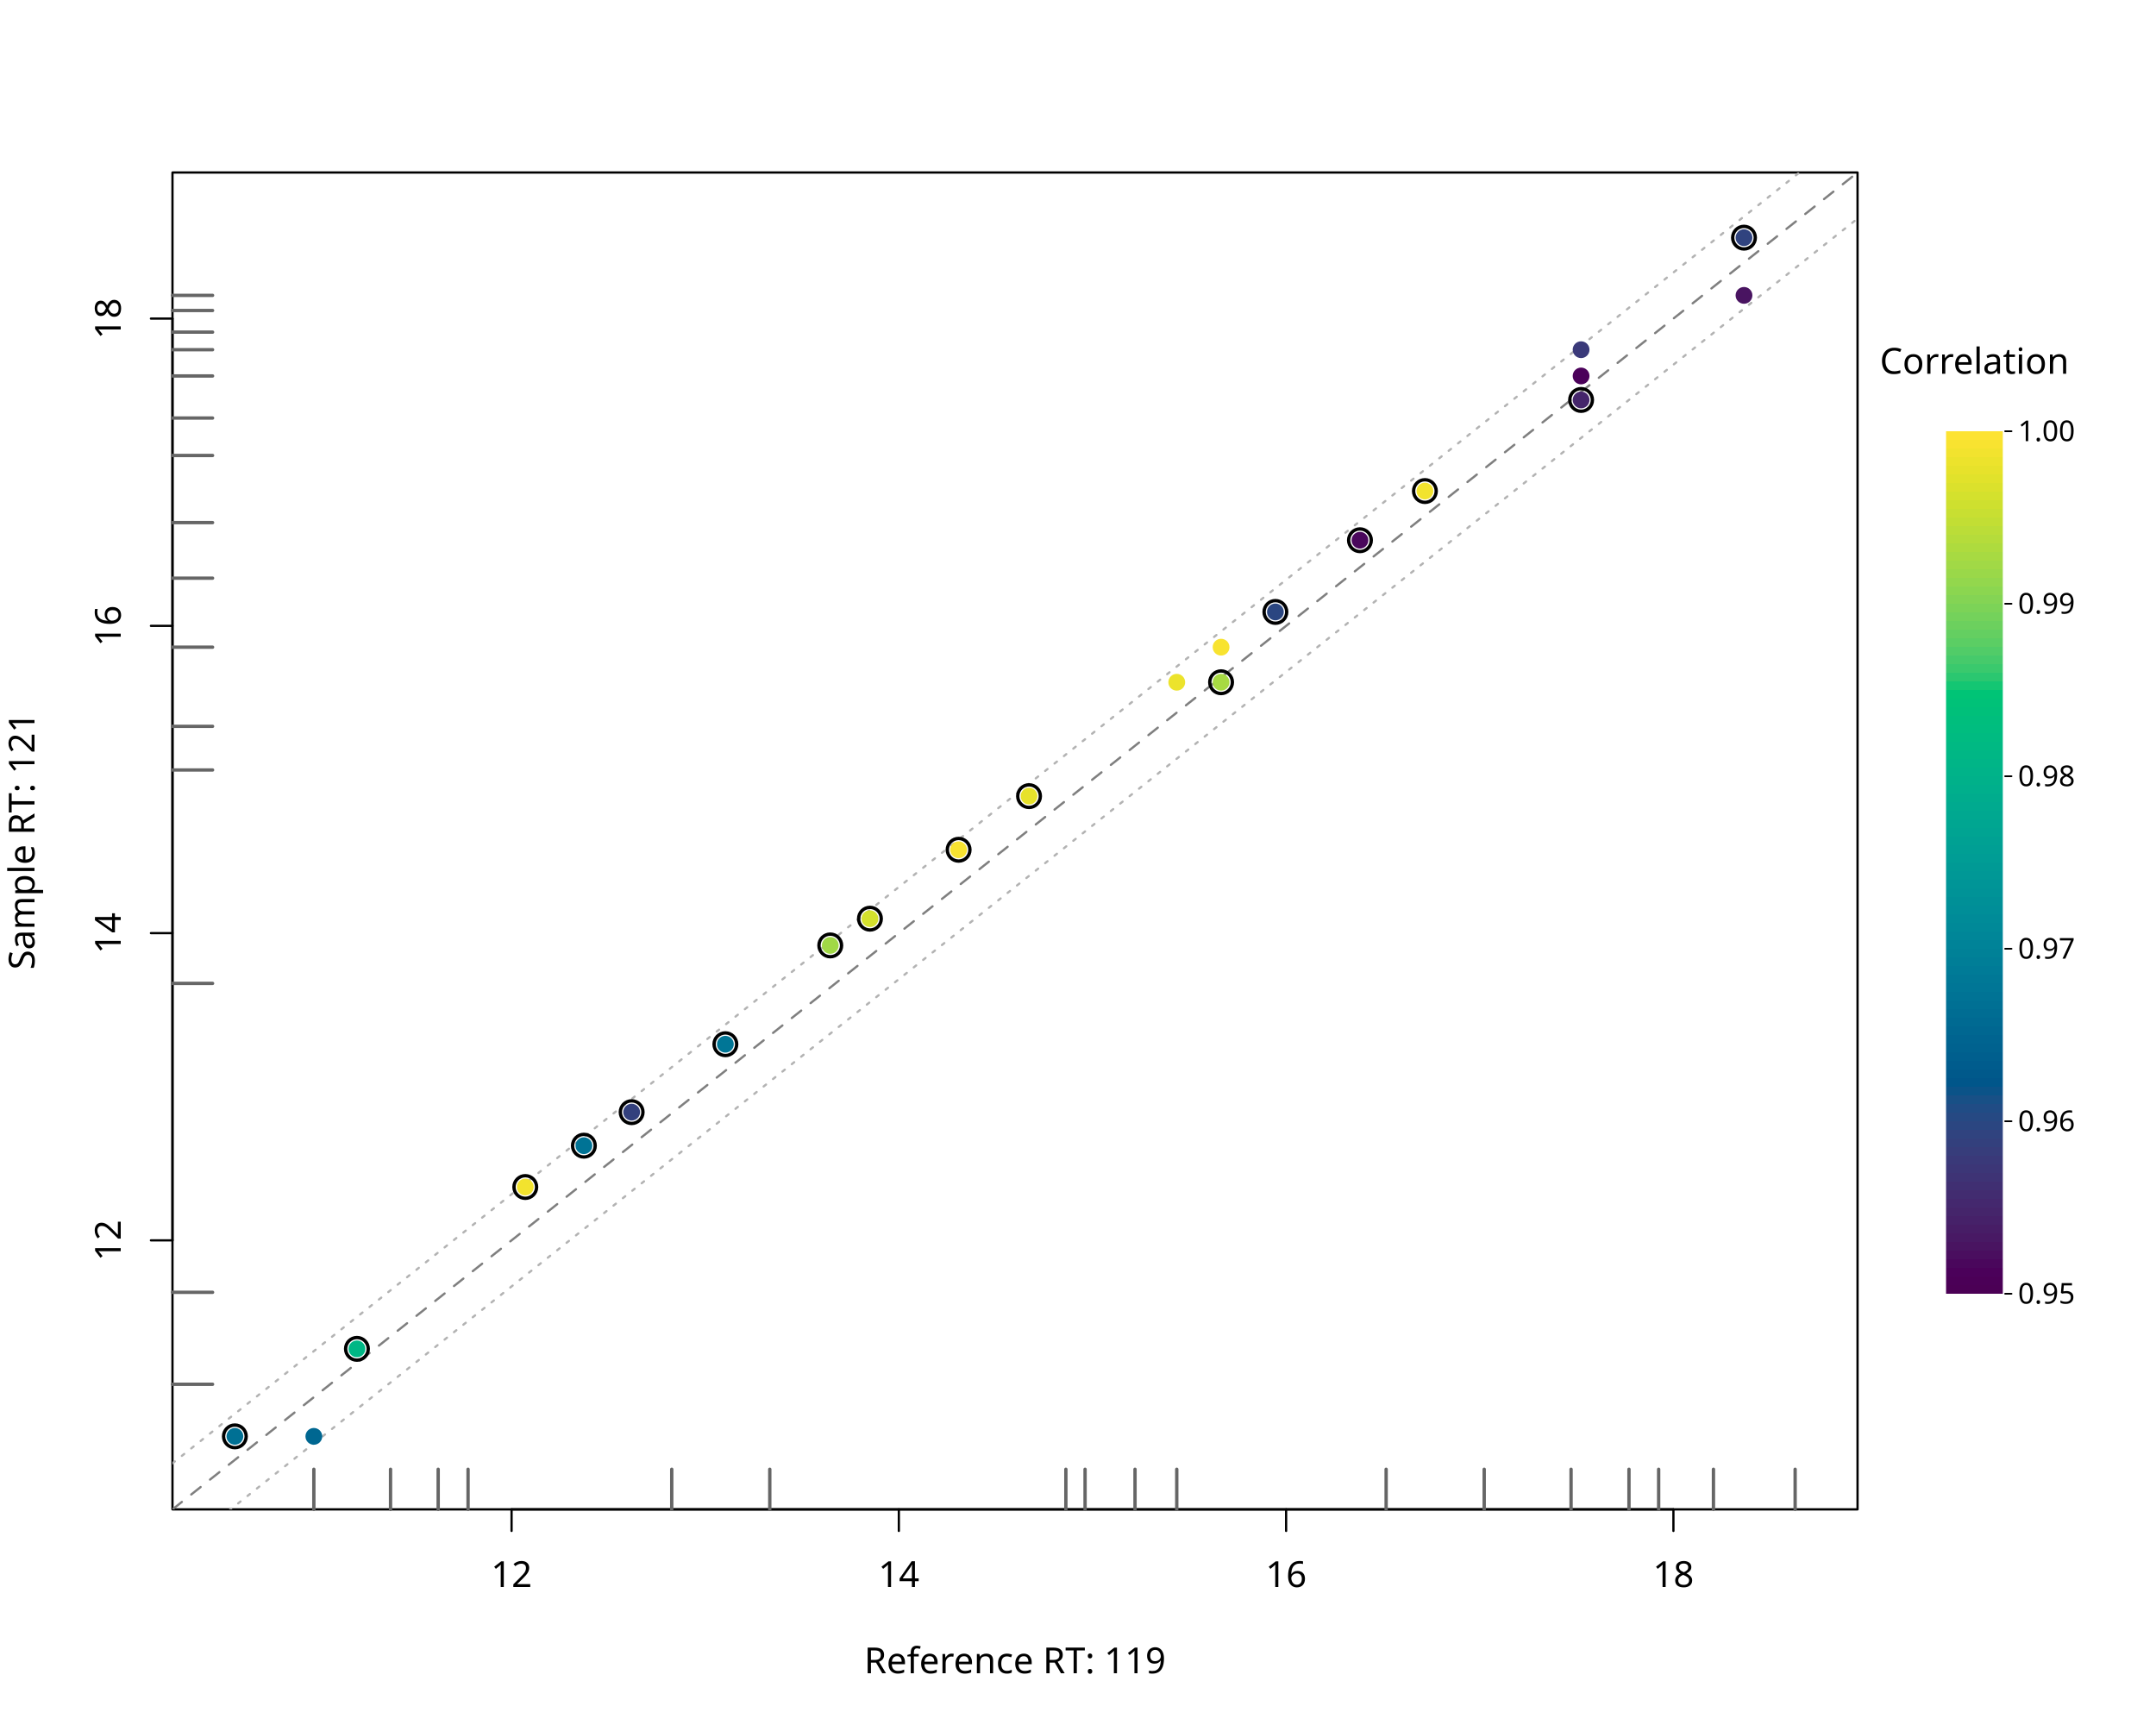
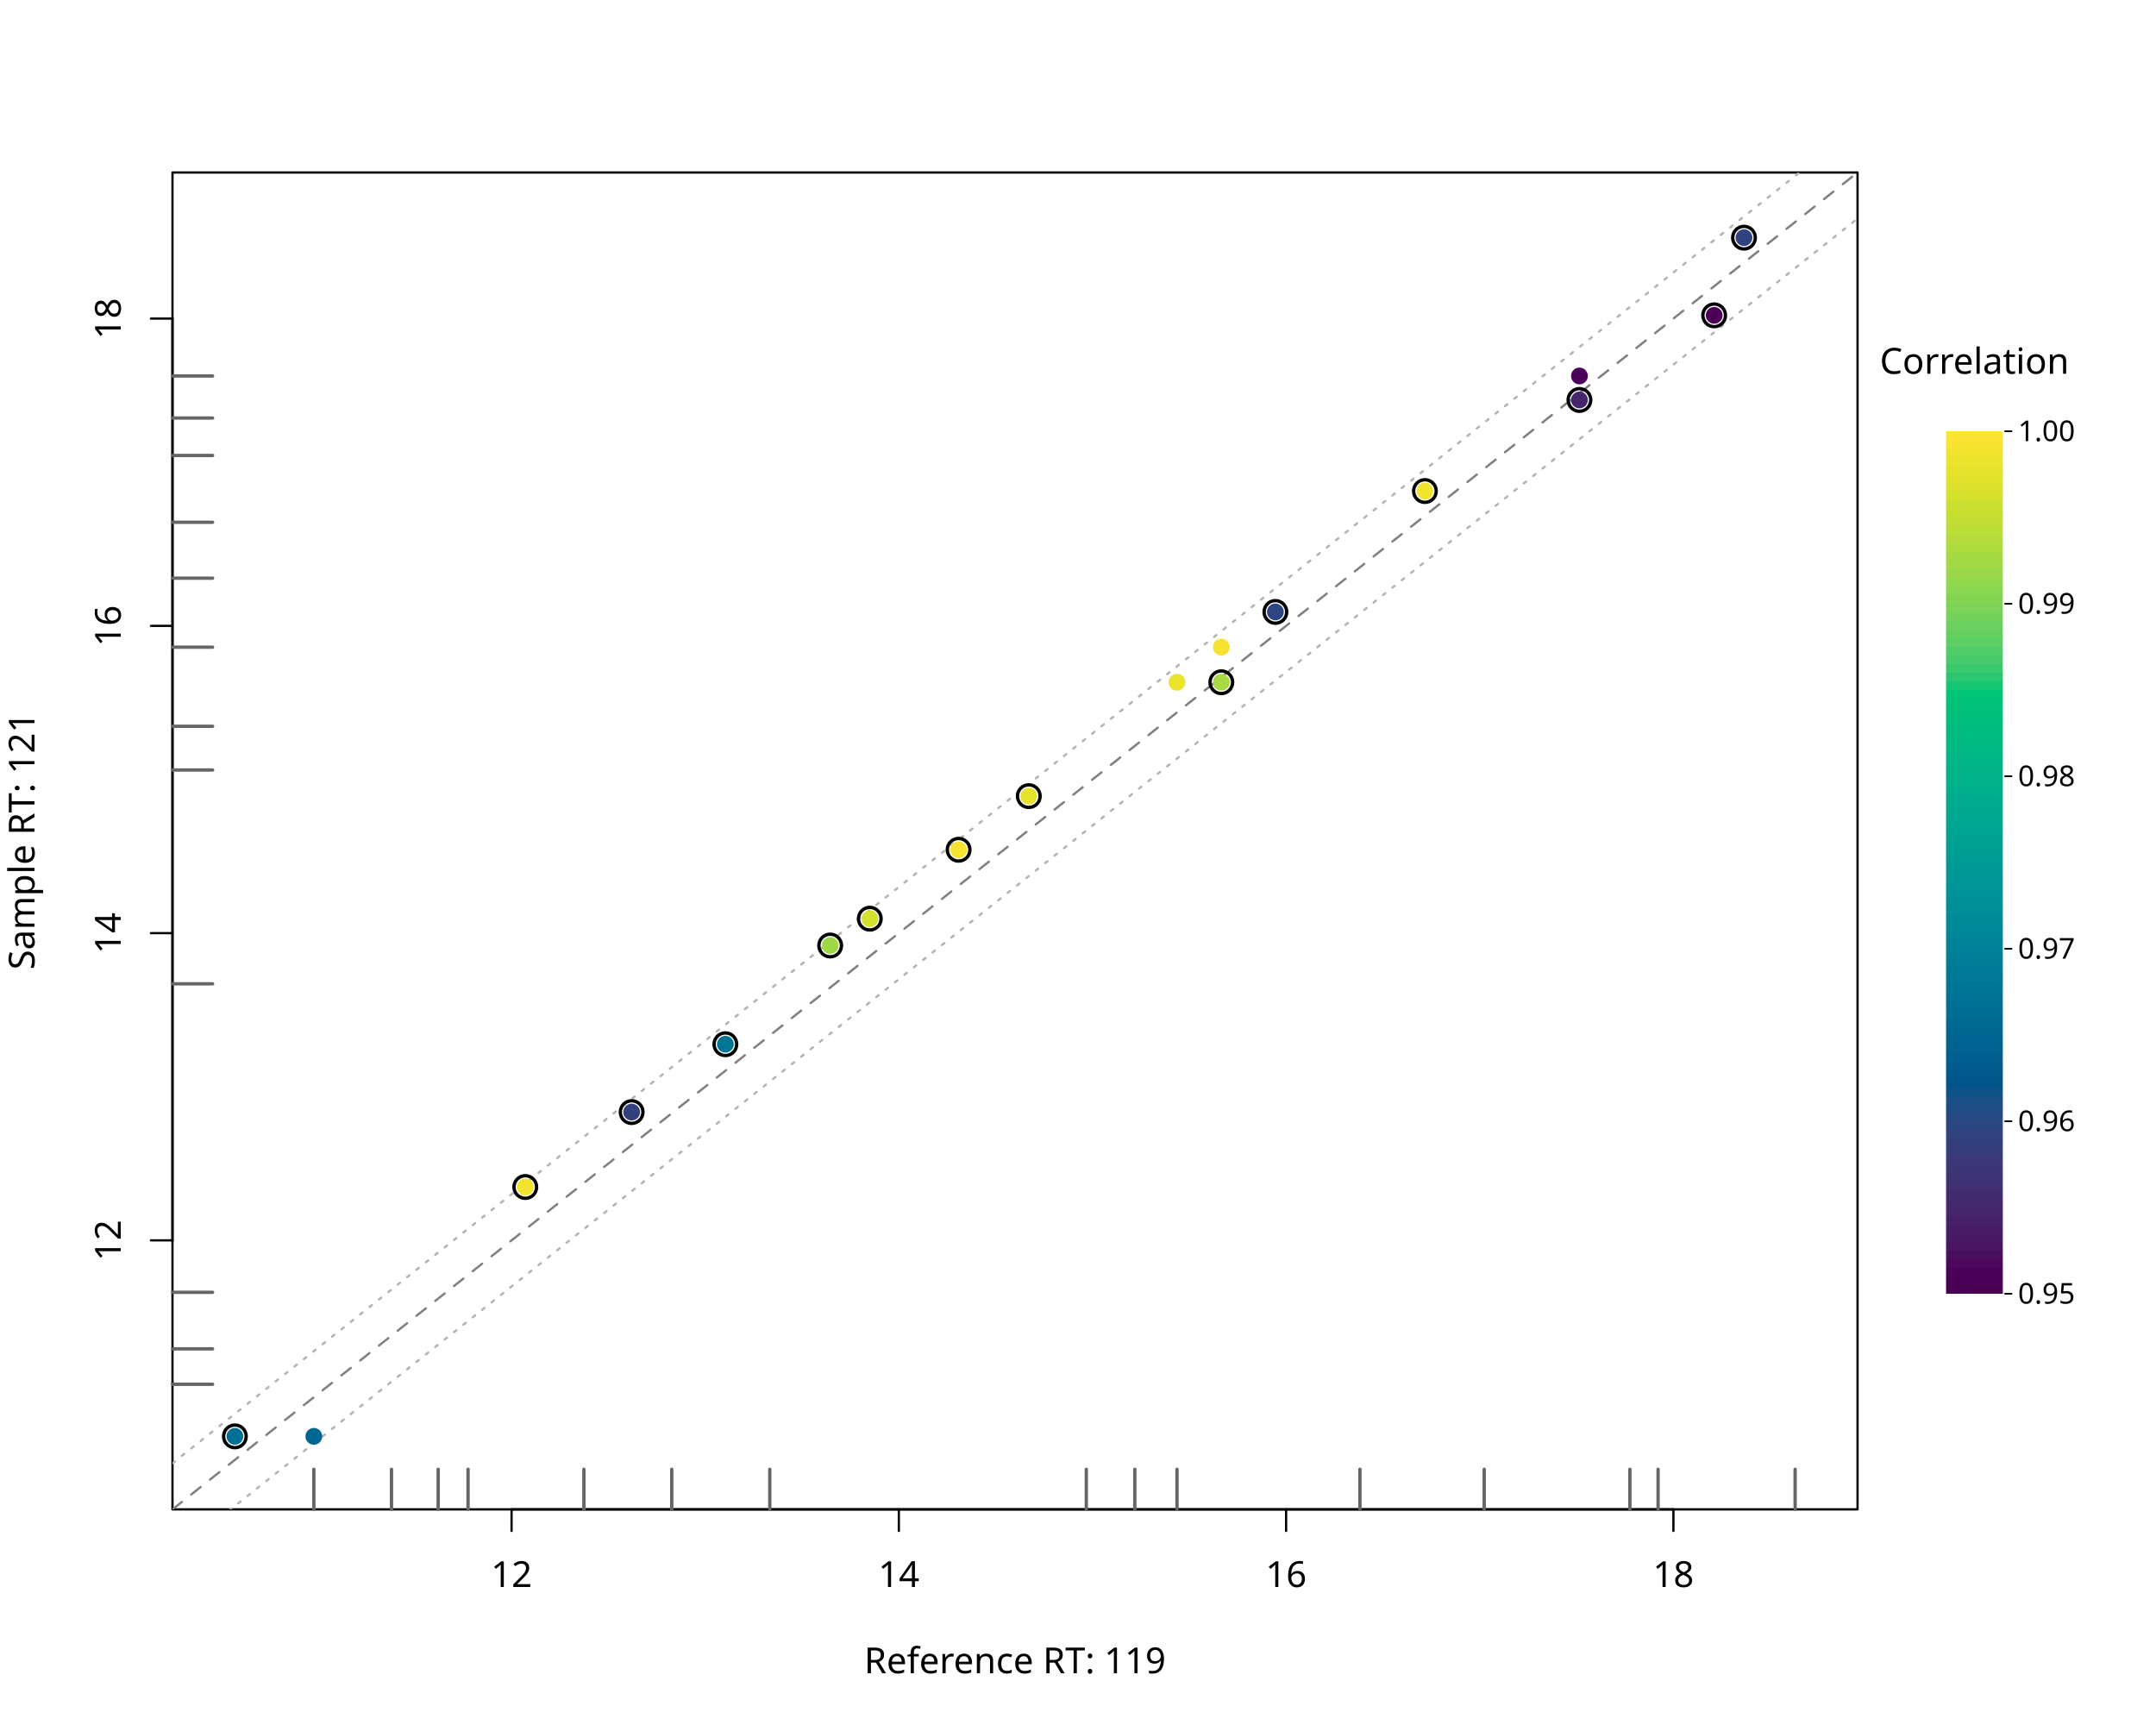
<svg xmlns="http://www.w3.org/2000/svg" class="svglite" data-engine-version="2.0" width="720.00pt" height="576.00pt" viewBox="0 0 720.00 576.00">
  <defs>
    <style type="text/css">
    .svglite line, .svglite polyline, .svglite polygon, .svglite path, .svglite rect, .svglite circle {
      fill: none;
      stroke: #000000;
      stroke-linecap: round;
      stroke-linejoin: round;
      stroke-miterlimit: 10.00;
    }
  </style>
  </defs>
  <rect width="100%" height="100%" style="stroke: none; fill: #FFFFFF;" />
  <defs>
    <clipPath id="cpMC4wMHw3MjAuMDB8MC4wMHw1NzYuMDA=">
      <rect x="0.00" y="0.00" width="720.00" height="576.00" />
    </clipPath>
  </defs>
  <g clip-path="url(#cpMC4wMHw3MjAuMDB8MC4wMHw1NzYuMDA=)">
    <line x1="170.84" y1="504.00" x2="558.84" y2="504.00" style="stroke-width: 0.75;" />
    <line x1="170.84" y1="504.00" x2="170.84" y2="511.20" style="stroke-width: 0.75;" />
    <line x1="300.17" y1="504.00" x2="300.17" y2="511.20" style="stroke-width: 0.75;" />
    <line x1="429.50" y1="504.00" x2="429.50" y2="511.20" style="stroke-width: 0.75;" />
    <line x1="558.84" y1="504.00" x2="558.84" y2="511.20" style="stroke-width: 0.75;" />
    <text x="170.84" y="529.92" text-anchor="middle" style="font-size: 12.00px; font-family: sans;" textLength="13.35px" lengthAdjust="spacingAndGlyphs">12</text>
    <text x="300.17" y="529.92" text-anchor="middle" style="font-size: 12.00px; font-family: sans;" textLength="13.35px" lengthAdjust="spacingAndGlyphs">14</text>
    <text x="429.50" y="529.92" text-anchor="middle" style="font-size: 12.00px; font-family: sans;" textLength="13.35px" lengthAdjust="spacingAndGlyphs">16</text>
    <text x="558.84" y="529.92" text-anchor="middle" style="font-size: 12.00px; font-family: sans;" textLength="13.35px" lengthAdjust="spacingAndGlyphs">18</text>
    <line x1="57.60" y1="414.17" x2="57.60" y2="106.38" style="stroke-width: 0.75;" />
    <line x1="57.60" y1="414.17" x2="50.40" y2="414.17" style="stroke-width: 0.75;" />
    <line x1="57.60" y1="311.58" x2="50.40" y2="311.58" style="stroke-width: 0.75;" />
    <line x1="57.60" y1="208.98" x2="50.40" y2="208.98" style="stroke-width: 0.75;" />
    <line x1="57.60" y1="106.38" x2="50.40" y2="106.38" style="stroke-width: 0.75;" />
    <text transform="translate(40.32,414.17) rotate(-90)" text-anchor="middle" style="font-size: 12.00px; font-family: sans;" textLength="13.35px" lengthAdjust="spacingAndGlyphs">12</text>
    <text transform="translate(40.32,311.58) rotate(-90)" text-anchor="middle" style="font-size: 12.00px; font-family: sans;" textLength="13.35px" lengthAdjust="spacingAndGlyphs">14</text>
    <text transform="translate(40.32,208.98) rotate(-90)" text-anchor="middle" style="font-size: 12.00px; font-family: sans;" textLength="13.35px" lengthAdjust="spacingAndGlyphs">16</text>
    <text transform="translate(40.32,106.38) rotate(-90)" text-anchor="middle" style="font-size: 12.00px; font-family: sans;" textLength="13.35px" lengthAdjust="spacingAndGlyphs">18</text>
    <polygon points="57.60,504.00 620.33,504.00 620.33,57.60 57.60,57.60 " style="stroke-width: 0.75; fill: none;" />
  </g>
  <defs>
    <clipPath id="cpMC4wMHw2NDkuMTN8MC4wMHw1NzYuMDA=">
      <rect x="0.00" y="0.00" width="649.13" height="576.00" />
    </clipPath>
  </defs>
  <g clip-path="url(#cpMC4wMHw2NDkuMTN8MC4wMHw1NzYuMDA=)">
    <text x="338.97" y="558.72" text-anchor="middle" style="font-size: 12.00px; font-family: sans;" textLength="101.40px" lengthAdjust="spacingAndGlyphs">Reference RT: 119</text>
    <text transform="translate(11.52,280.80) rotate(-90)" text-anchor="middle" style="font-size: 12.00px; font-family: sans;" textLength="86.72px" lengthAdjust="spacingAndGlyphs">Sample RT: 121</text>
  </g>
  <defs>
    <clipPath id="cpNTcuNjB8NjIwLjMzfDU3LjYwfDUwNC4wMA==">
      <rect x="57.60" y="57.60" width="562.73" height="446.40" />
    </clipPath>
  </defs>
  <g clip-path="url(#cpNTcuNjB8NjIwLjMzfDU3LjYwfDUwNC4wMA==)">
    <line x1="57.60" y1="504.00" x2="620.33" y2="57.60" style="stroke-width: 0.75; stroke: #7F7F7F; stroke-dasharray: 4.00,4.00;" />
    <line x1="57.60" y1="488.61" x2="620.33" y2="42.21" style="stroke-width: 0.75; stroke: #B3B3B3; stroke-dasharray: 1.00,3.00;" />
    <line x1="57.60" y1="519.39" x2="620.33" y2="72.99" style="stroke-width: 0.75; stroke: #B3B3B3; stroke-dasharray: 1.00,3.00;" />
    <circle cx="78.44" cy="479.62" r="2.43" style="stroke-width: 0.75; stroke: #007094; fill: #007094;" />
    <circle cx="104.81" cy="479.62" r="2.43" style="stroke-width: 0.75; stroke: #006791; fill: #006791;" />
-     <circle cx="119.20" cy="450.40" r="2.43" style="stroke-width: 0.75; stroke: #00B785; fill: #00B785;" />
    <circle cx="175.42" cy="396.36" r="2.43" style="stroke-width: 0.75; stroke: #F2E32E; fill: #F2E32E;" />
-     <circle cx="194.99" cy="382.56" r="2.43" style="stroke-width: 0.75; stroke: #007395; fill: #007395;" />
-     <circle cx="210.94" cy="371.36" r="2.43" style="stroke-width: 0.75; stroke: #33407D; fill: #33407D;" />
+     <circle cx="210.94" cy="371.34" r="2.43" style="stroke-width: 0.75; stroke: #33407D; fill: #33407D;" />
    <circle cx="242.24" cy="348.68" r="2.43" style="stroke-width: 0.75; stroke: #007696; fill: #007696;" />
-     <circle cx="277.27" cy="315.69" r="2.43" style="stroke-width: 0.75; stroke: #A1D946; fill: #A1D946;" />
-     <circle cx="290.52" cy="306.76" r="2.43" style="stroke-width: 0.75; stroke: #D4E12D; fill: #D4E12D;" />
+     <circle cx="277.24" cy="315.72" r="2.43" style="stroke-width: 0.75; stroke: #A1D946; fill: #A1D946;" />
+     <circle cx="290.47" cy="306.76" r="2.43" style="stroke-width: 0.75; stroke: #D4E12D; fill: #D4E12D;" />
    <circle cx="320.13" cy="283.75" r="2.43" style="stroke-width: 0.75; stroke: #F8E330; fill: #F8E330;" />
-     <circle cx="343.65" cy="265.84" r="2.43" style="stroke-width: 0.75; stroke: #E7E22B; fill: #E7E22B;" />
-     <circle cx="392.98" cy="227.81" r="2.43" style="stroke-width: 0.75; stroke: #ECE32C; fill: #ECE32C;" />
-     <circle cx="407.78" cy="227.81" r="2.43" style="stroke-width: 0.75; stroke: #A7DA42; fill: #A7DA42;" />
-     <circle cx="407.78" cy="216.10" r="2.43" style="stroke-width: 0.75; stroke: #F8E330; fill: #F8E330;" />
+     <circle cx="343.57" cy="265.84" r="2.43" style="stroke-width: 0.75; stroke: #E7E22B; fill: #E7E22B;" />
+     <circle cx="393.06" cy="227.81" r="2.43" style="stroke-width: 0.75; stroke: #ECE32C; fill: #ECE32C;" />
+     <circle cx="407.86" cy="227.81" r="2.43" style="stroke-width: 0.75; stroke: #A7DA42; fill: #A7DA42;" />
+     <circle cx="407.86" cy="216.10" r="2.43" style="stroke-width: 0.75; stroke: #F8E330; fill: #F8E330;" />
    <circle cx="425.92" cy="204.33" r="2.43" style="stroke-width: 0.75; stroke: #2B4681; fill: #2B4681;" />
-     <circle cx="454.16" cy="180.39" r="2.43" style="stroke-width: 0.75; stroke: #4A075C; fill: #4A075C;" />
    <circle cx="475.85" cy="163.97" r="2.43" style="stroke-width: 0.75; stroke: #F2E32E; fill: #F2E32E;" />
-     <circle cx="528.01" cy="133.55" r="2.43" style="stroke-width: 0.75; stroke: #45256B; fill: #45256B;" />
-     <circle cx="528.01" cy="125.54" r="2.43" style="stroke-width: 0.75; stroke: #4B015A; fill: #4B015A;" />
-     <circle cx="528.01" cy="116.77" r="2.43" style="stroke-width: 0.75; stroke: #3A3979; fill: #3A3979;" />
-     <circle cx="582.41" cy="98.63" r="2.43" style="stroke-width: 0.75; stroke: #491461; fill: #491461;" />
+     <circle cx="527.46" cy="133.55" r="2.43" style="stroke-width: 0.75; stroke: #45256B; fill: #45256B;" />
+     <circle cx="527.46" cy="125.54" r="2.43" style="stroke-width: 0.75; stroke: #4B015A; fill: #4B015A;" />
+     <circle cx="572.45" cy="105.30" r="2.43" style="stroke-width: 0.75; stroke: #4B0055; fill: #4B0055;" />
    <circle cx="582.41" cy="79.36" r="2.43" style="stroke-width: 0.75; stroke: #30437F; fill: #30437F;" />
-     <circle cx="407.78" cy="227.81" r="3.78" style="stroke-width: 1.12;" />
-     <circle cx="119.20" cy="450.40" r="3.78" style="stroke-width: 1.12;" />
-     <circle cx="528.01" cy="133.55" r="3.78" style="stroke-width: 1.12;" />
+     <circle cx="407.86" cy="227.81" r="3.78" style="stroke-width: 1.12;" />
+     <circle cx="527.46" cy="133.55" r="3.78" style="stroke-width: 1.12;" />
    <circle cx="475.85" cy="163.97" r="3.78" style="stroke-width: 1.12;" />
    <circle cx="78.44" cy="479.62" r="3.78" style="stroke-width: 1.12;" />
    <circle cx="425.92" cy="204.33" r="3.78" style="stroke-width: 1.12;" />
-     <circle cx="343.65" cy="265.84" r="3.78" style="stroke-width: 1.12;" />
+     <circle cx="343.57" cy="265.84" r="3.78" style="stroke-width: 1.12;" />
    <circle cx="242.24" cy="348.68" r="3.78" style="stroke-width: 1.12;" />
    <circle cx="320.13" cy="283.75" r="3.78" style="stroke-width: 1.12;" />
    <circle cx="582.41" cy="79.36" r="3.78" style="stroke-width: 1.12;" />
-     <circle cx="290.52" cy="306.76" r="3.78" style="stroke-width: 1.12;" />
-     <circle cx="454.16" cy="180.39" r="3.78" style="stroke-width: 1.12;" />
+     <circle cx="290.47" cy="306.76" r="3.78" style="stroke-width: 1.12;" />
    <circle cx="175.42" cy="396.36" r="3.78" style="stroke-width: 1.12;" />
-     <circle cx="277.27" cy="315.69" r="3.78" style="stroke-width: 1.12;" />
-     <circle cx="210.94" cy="371.36" r="3.78" style="stroke-width: 1.12;" />
-     <circle cx="194.99" cy="382.56" r="3.78" style="stroke-width: 1.12;" />
+     <circle cx="572.45" cy="105.30" r="3.78" style="stroke-width: 1.12;" />
+     <circle cx="277.24" cy="315.72" r="3.78" style="stroke-width: 1.12;" />
+     <circle cx="210.94" cy="371.34" r="3.78" style="stroke-width: 1.12;" />
  </g>
  <g clip-path="url(#cpMC4wMHw3MjAuMDB8MC4wMHw1NzYuMDA=)">
    <line x1="104.81" y1="504.00" x2="104.81" y2="490.61" style="stroke-width: 1.12; stroke: #666666;" />
-     <line x1="130.42" y1="504.00" x2="130.42" y2="490.61" style="stroke-width: 1.12; stroke: #666666;" />
+     <line x1="130.74" y1="504.00" x2="130.74" y2="490.61" style="stroke-width: 1.12; stroke: #666666;" />
    <line x1="146.33" y1="504.00" x2="146.33" y2="490.61" style="stroke-width: 1.12; stroke: #666666;" />
    <line x1="156.31" y1="504.00" x2="156.31" y2="490.61" style="stroke-width: 1.12; stroke: #666666;" />
+     <line x1="194.99" y1="504.00" x2="194.99" y2="490.61" style="stroke-width: 1.12; stroke: #666666;" />
    <line x1="224.33" y1="504.00" x2="224.33" y2="490.61" style="stroke-width: 1.12; stroke: #666666;" />
    <line x1="257.07" y1="504.00" x2="257.07" y2="490.61" style="stroke-width: 1.12; stroke: #666666;" />
-     <line x1="355.95" y1="504.00" x2="355.95" y2="490.61" style="stroke-width: 1.12; stroke: #666666;" />
-     <line x1="362.36" y1="504.00" x2="362.36" y2="490.61" style="stroke-width: 1.12; stroke: #666666;" />
-     <line x1="379.04" y1="504.00" x2="379.04" y2="490.61" style="stroke-width: 1.12; stroke: #666666;" />
-     <line x1="392.98" y1="504.00" x2="392.98" y2="490.61" style="stroke-width: 1.12; stroke: #666666;" />
-     <line x1="462.90" y1="504.00" x2="462.90" y2="490.61" style="stroke-width: 1.12; stroke: #666666;" />
+     <line x1="362.78" y1="504.00" x2="362.78" y2="490.61" style="stroke-width: 1.12; stroke: #666666;" />
+     <line x1="378.97" y1="504.00" x2="378.97" y2="490.61" style="stroke-width: 1.12; stroke: #666666;" />
+     <line x1="393.06" y1="504.00" x2="393.06" y2="490.61" style="stroke-width: 1.12; stroke: #666666;" />
+     <line x1="454.16" y1="504.00" x2="454.16" y2="490.61" style="stroke-width: 1.12; stroke: #666666;" />
    <line x1="495.65" y1="504.00" x2="495.65" y2="490.61" style="stroke-width: 1.12; stroke: #666666;" />
-     <line x1="524.66" y1="504.00" x2="524.66" y2="490.61" style="stroke-width: 1.12; stroke: #666666;" />
-     <line x1="544.00" y1="504.00" x2="544.00" y2="490.61" style="stroke-width: 1.12; stroke: #666666;" />
-     <line x1="553.91" y1="504.00" x2="553.91" y2="490.61" style="stroke-width: 1.12; stroke: #666666;" />
-     <line x1="572.21" y1="504.00" x2="572.21" y2="490.61" style="stroke-width: 1.12; stroke: #666666;" />
+     <line x1="544.31" y1="504.00" x2="544.31" y2="490.61" style="stroke-width: 1.12; stroke: #666666;" />
+     <line x1="553.72" y1="504.00" x2="553.72" y2="490.61" style="stroke-width: 1.12; stroke: #666666;" />
    <line x1="599.49" y1="504.00" x2="599.49" y2="490.61" style="stroke-width: 1.12; stroke: #666666;" />
    <line x1="57.60" y1="462.23" x2="70.99" y2="462.23" style="stroke-width: 1.12; stroke: #666666;" />
+     <line x1="57.60" y1="450.40" x2="70.99" y2="450.40" style="stroke-width: 1.12; stroke: #666666;" />
    <line x1="57.60" y1="431.52" x2="70.99" y2="431.52" style="stroke-width: 1.12; stroke: #666666;" />
-     <line x1="57.60" y1="328.37" x2="70.99" y2="328.37" style="stroke-width: 1.12; stroke: #666666;" />
-     <line x1="57.60" y1="257.11" x2="70.99" y2="257.11" style="stroke-width: 1.12; stroke: #666666;" />
-     <line x1="57.60" y1="242.53" x2="70.99" y2="242.53" style="stroke-width: 1.12; stroke: #666666;" />
+     <line x1="57.60" y1="328.51" x2="70.99" y2="328.51" style="stroke-width: 1.12; stroke: #666666;" />
+     <line x1="57.60" y1="257.12" x2="70.99" y2="257.12" style="stroke-width: 1.12; stroke: #666666;" />
+     <line x1="57.60" y1="242.51" x2="70.99" y2="242.51" style="stroke-width: 1.12; stroke: #666666;" />
    <line x1="57.60" y1="216.10" x2="70.99" y2="216.10" style="stroke-width: 1.12; stroke: #666666;" />
    <line x1="57.60" y1="193.05" x2="70.99" y2="193.05" style="stroke-width: 1.12; stroke: #666666;" />
-     <line x1="57.60" y1="174.50" x2="70.99" y2="174.50" style="stroke-width: 1.12; stroke: #666666;" />
+     <line x1="57.60" y1="174.39" x2="70.99" y2="174.39" style="stroke-width: 1.12; stroke: #666666;" />
    <line x1="57.60" y1="152.09" x2="70.99" y2="152.09" style="stroke-width: 1.12; stroke: #666666;" />
    <line x1="57.60" y1="139.59" x2="70.99" y2="139.59" style="stroke-width: 1.12; stroke: #666666;" />
    <line x1="57.60" y1="125.54" x2="70.99" y2="125.54" style="stroke-width: 1.12; stroke: #666666;" />
-     <line x1="57.60" y1="116.77" x2="70.99" y2="116.77" style="stroke-width: 1.12; stroke: #666666;" />
-     <line x1="57.60" y1="110.90" x2="70.99" y2="110.90" style="stroke-width: 1.12; stroke: #666666;" />
-     <line x1="57.60" y1="103.68" x2="70.99" y2="103.68" style="stroke-width: 1.12; stroke: #666666;" />
-     <line x1="57.60" y1="98.63" x2="70.99" y2="98.63" style="stroke-width: 1.12; stroke: #666666;" />
  </g>
  <defs>
    <clipPath id="cpNjQ5LjEzfDY2OS42MHwyOC44MHw1NDcuMjA=">
      <rect x="649.13" y="28.80" width="20.47" height="518.40" />
    </clipPath>
  </defs>
  <g clip-path="url(#cpNjQ5LjEzfDY2OS42MHwyOC44MHw1NDcuMjA=)">
</g>
  <defs>
    <clipPath id="cpNjQ5LjEzfDcyMC4wMHwwLjAwfDU3Ni4wMA==">
      <rect x="649.13" y="0.00" width="70.87" height="576.00" />
    </clipPath>
  </defs>
  <g clip-path="url(#cpNjQ5LjEzfDcyMC4wMHwwLjAwfDU3Ni4wMA==)">
</g>
  <g clip-path="url(#cpNjQ5LjEzfDY2OS42MHwyOC44MHw1NDcuMjA=)">
    <rect x="649.89" y="429.12" width="18.95" height="2.88" style="stroke-width: 0.75; stroke: none; fill: #4B0055;" />
    <rect x="649.89" y="426.24" width="18.95" height="2.88" style="stroke-width: 0.75; stroke: none; fill: #4B0057;" />
    <rect x="649.89" y="423.36" width="18.95" height="2.88" style="stroke-width: 0.75; stroke: none; fill: #4B015A;" />
    <rect x="649.89" y="420.48" width="18.95" height="2.88" style="stroke-width: 0.75; stroke: none; fill: #4A075C;" />
    <rect x="649.89" y="417.60" width="18.95" height="2.88" style="stroke-width: 0.75; stroke: none; fill: #4A0E5F;" />
    <rect x="649.89" y="414.72" width="18.95" height="2.88" style="stroke-width: 0.75; stroke: none; fill: #491461;" />
    <rect x="649.89" y="411.84" width="18.95" height="2.88" style="stroke-width: 0.75; stroke: none; fill: #481964;" />
    <rect x="649.89" y="408.96" width="18.95" height="2.88" style="stroke-width: 0.75; stroke: none; fill: #471D66;" />
    <rect x="649.89" y="406.08" width="18.95" height="2.88" style="stroke-width: 0.75; stroke: none; fill: #462169;" />
    <rect x="649.89" y="403.20" width="18.95" height="2.88" style="stroke-width: 0.75; stroke: none; fill: #45256B;" />
    <rect x="649.89" y="400.32" width="18.95" height="2.88" style="stroke-width: 0.75; stroke: none; fill: #44286E;" />
    <rect x="649.89" y="397.44" width="18.95" height="2.88" style="stroke-width: 0.75; stroke: none; fill: #422C70;" />
    <rect x="649.89" y="394.56" width="18.95" height="2.88" style="stroke-width: 0.75; stroke: none; fill: #402F72;" />
    <rect x="649.89" y="391.68" width="18.95" height="2.88" style="stroke-width: 0.75; stroke: none; fill: #3E3375;" />
    <rect x="649.89" y="388.80" width="18.95" height="2.88" style="stroke-width: 0.75; stroke: none; fill: #3C3677;" />
    <rect x="649.89" y="385.92" width="18.95" height="2.88" style="stroke-width: 0.75; stroke: none; fill: #3A3979;" />
    <rect x="649.89" y="383.04" width="18.95" height="2.88" style="stroke-width: 0.75; stroke: none; fill: #373D7B;" />
    <rect x="649.89" y="380.16" width="18.95" height="2.88" style="stroke-width: 0.75; stroke: none; fill: #33407D;" />
    <rect x="649.89" y="377.28" width="18.95" height="2.88" style="stroke-width: 0.75; stroke: none; fill: #30437F;" />
    <rect x="649.89" y="374.40" width="18.95" height="2.88" style="stroke-width: 0.75; stroke: none; fill: #2B4681;" />
    <rect x="649.89" y="371.52" width="18.95" height="2.88" style="stroke-width: 0.75; stroke: none; fill: #264983;" />
    <rect x="649.89" y="368.64" width="18.95" height="2.88" style="stroke-width: 0.75; stroke: none; fill: #204C85;" />
    <rect x="649.89" y="365.76" width="18.95" height="2.88" style="stroke-width: 0.75; stroke: none; fill: #185086;" />
    <rect x="649.89" y="362.88" width="18.95" height="2.88" style="stroke-width: 0.75; stroke: none; fill: #0B5388;" />
    <rect x="649.89" y="360.00" width="18.95" height="2.88" style="stroke-width: 0.75; stroke: none; fill: #00568A;" />
    <rect x="649.89" y="357.12" width="18.95" height="2.88" style="stroke-width: 0.75; stroke: none; fill: #00598B;" />
    <rect x="649.89" y="354.24" width="18.95" height="2.88" style="stroke-width: 0.75; stroke: none; fill: #005C8D;" />
    <rect x="649.89" y="351.36" width="18.95" height="2.88" style="stroke-width: 0.75; stroke: none; fill: #005F8E;" />
    <rect x="649.89" y="348.48" width="18.95" height="2.88" style="stroke-width: 0.75; stroke: none; fill: #00628F;" />
    <rect x="649.89" y="345.60" width="18.95" height="2.88" style="stroke-width: 0.75; stroke: none; fill: #006490;" />
    <rect x="649.89" y="342.72" width="18.95" height="2.88" style="stroke-width: 0.75; stroke: none; fill: #006791;" />
    <rect x="649.89" y="339.84" width="18.95" height="2.88" style="stroke-width: 0.75; stroke: none; fill: #006A92;" />
    <rect x="649.89" y="336.96" width="18.95" height="2.88" style="stroke-width: 0.75; stroke: none; fill: #006D93;" />
    <rect x="649.89" y="334.08" width="18.95" height="2.88" style="stroke-width: 0.75; stroke: none; fill: #007094;" />
    <rect x="649.89" y="331.20" width="18.95" height="2.88" style="stroke-width: 0.75; stroke: none; fill: #007395;" />
    <rect x="649.89" y="328.32" width="18.95" height="2.88" style="stroke-width: 0.75; stroke: none; fill: #007696;" />
    <rect x="649.89" y="325.44" width="18.95" height="2.88" style="stroke-width: 0.75; stroke: none; fill: #007896;" />
    <rect x="649.89" y="322.56" width="18.95" height="2.88" style="stroke-width: 0.75; stroke: none; fill: #007B97;" />
    <rect x="649.89" y="319.68" width="18.95" height="2.88" style="stroke-width: 0.75; stroke: none; fill: #007E97;" />
    <rect x="649.89" y="316.80" width="18.95" height="2.88" style="stroke-width: 0.75; stroke: none; fill: #008197;" />
    <rect x="649.89" y="313.92" width="18.95" height="2.88" style="stroke-width: 0.75; stroke: none; fill: #008398;" />
    <rect x="649.89" y="311.04" width="18.95" height="2.88" style="stroke-width: 0.75; stroke: none; fill: #008698;" />
    <rect x="649.89" y="308.16" width="18.95" height="2.88" style="stroke-width: 0.75; stroke: none; fill: #008998;" />
    <rect x="649.89" y="305.28" width="18.95" height="2.88" style="stroke-width: 0.75; stroke: none; fill: #008B98;" />
    <rect x="649.89" y="302.40" width="18.95" height="2.88" style="stroke-width: 0.75; stroke: none; fill: #008E98;" />
    <rect x="649.89" y="299.52" width="18.95" height="2.88" style="stroke-width: 0.75; stroke: none; fill: #009097;" />
    <rect x="649.89" y="296.64" width="18.95" height="2.88" style="stroke-width: 0.75; stroke: none; fill: #009397;" />
    <rect x="649.89" y="293.76" width="18.95" height="2.88" style="stroke-width: 0.75; stroke: none; fill: #009597;" />
    <rect x="649.89" y="290.88" width="18.95" height="2.88" style="stroke-width: 0.75; stroke: none; fill: #009896;" />
    <rect x="649.89" y="288.00" width="18.95" height="2.88" style="stroke-width: 0.75; stroke: none; fill: #009A95;" />
    <rect x="649.89" y="285.12" width="18.95" height="2.88" style="stroke-width: 0.75; stroke: none; fill: #009D95;" />
    <rect x="649.89" y="282.24" width="18.95" height="2.88" style="stroke-width: 0.75; stroke: none; fill: #009F94;" />
    <rect x="649.89" y="279.36" width="18.95" height="2.88" style="stroke-width: 0.75; stroke: none; fill: #00A193;" />
    <rect x="649.89" y="276.48" width="18.95" height="2.88" style="stroke-width: 0.75; stroke: none; fill: #00A492;" />
    <rect x="649.89" y="273.60" width="18.95" height="2.88" style="stroke-width: 0.75; stroke: none; fill: #00A691;" />
    <rect x="649.89" y="270.72" width="18.95" height="2.88" style="stroke-width: 0.75; stroke: none; fill: #00A890;" />
    <rect x="649.89" y="267.84" width="18.95" height="2.88" style="stroke-width: 0.75; stroke: none; fill: #00AA8F;" />
    <rect x="649.89" y="264.96" width="18.95" height="2.88" style="stroke-width: 0.75; stroke: none; fill: #00AC8D;" />
    <rect x="649.89" y="262.08" width="18.95" height="2.88" style="stroke-width: 0.75; stroke: none; fill: #00AF8C;" />
    <rect x="649.89" y="259.20" width="18.95" height="2.88" style="stroke-width: 0.75; stroke: none; fill: #00B18A;" />
    <rect x="649.89" y="256.32" width="18.95" height="2.88" style="stroke-width: 0.75; stroke: none; fill: #00B389;" />
    <rect x="649.89" y="253.44" width="18.95" height="2.88" style="stroke-width: 0.75; stroke: none; fill: #00B587;" />
    <rect x="649.89" y="250.56" width="18.95" height="2.88" style="stroke-width: 0.75; stroke: none; fill: #00B785;" />
    <rect x="649.89" y="247.68" width="18.95" height="2.88" style="stroke-width: 0.75; stroke: none; fill: #00B983;" />
    <rect x="649.89" y="244.80" width="18.95" height="2.88" style="stroke-width: 0.75; stroke: none; fill: #00BB81;" />
    <rect x="649.89" y="241.92" width="18.95" height="2.88" style="stroke-width: 0.75; stroke: none; fill: #00BD7F;" />
    <rect x="649.89" y="239.04" width="18.95" height="2.88" style="stroke-width: 0.75; stroke: none; fill: #00BE7D;" />
    <rect x="649.89" y="236.16" width="18.95" height="2.88" style="stroke-width: 0.75; stroke: none; fill: #00C07A;" />
    <rect x="649.89" y="233.28" width="18.95" height="2.88" style="stroke-width: 0.75; stroke: none; fill: #00C278;" />
    <rect x="649.89" y="230.40" width="18.95" height="2.88" style="stroke-width: 0.75; stroke: none; fill: #00C476;" />
    <rect x="649.89" y="227.52" width="18.95" height="2.88" style="stroke-width: 0.75; stroke: none; fill: #14C673;" />
    <rect x="649.89" y="224.64" width="18.95" height="2.88" style="stroke-width: 0.75; stroke: none; fill: #2BC770;" />
    <rect x="649.89" y="221.76" width="18.95" height="2.88" style="stroke-width: 0.75; stroke: none; fill: #3AC96D;" />
    <rect x="649.89" y="218.88" width="18.95" height="2.88" style="stroke-width: 0.75; stroke: none; fill: #46CA6B;" />
    <rect x="649.89" y="216.00" width="18.95" height="2.88" style="stroke-width: 0.75; stroke: none; fill: #51CC68;" />
    <rect x="649.89" y="213.12" width="18.95" height="2.88" style="stroke-width: 0.75; stroke: none; fill: #5BCE64;" />
    <rect x="649.89" y="210.24" width="18.95" height="2.88" style="stroke-width: 0.75; stroke: none; fill: #64CF61;" />
    <rect x="649.89" y="207.36" width="18.95" height="2.88" style="stroke-width: 0.75; stroke: none; fill: #6CD05E;" />
    <rect x="649.89" y="204.48" width="18.95" height="2.88" style="stroke-width: 0.75; stroke: none; fill: #74D25B;" />
    <rect x="649.89" y="201.60" width="18.95" height="2.88" style="stroke-width: 0.75; stroke: none; fill: #7CD357;" />
    <rect x="649.89" y="198.72" width="18.95" height="2.88" style="stroke-width: 0.75; stroke: none; fill: #84D454;" />
    <rect x="649.89" y="195.84" width="18.95" height="2.88" style="stroke-width: 0.75; stroke: none; fill: #8BD650;" />
    <rect x="649.89" y="192.96" width="18.95" height="2.88" style="stroke-width: 0.75; stroke: none; fill: #93D74D;" />
    <rect x="649.89" y="190.08" width="18.95" height="2.88" style="stroke-width: 0.75; stroke: none; fill: #9AD849;" />
    <rect x="649.89" y="187.20" width="18.95" height="2.88" style="stroke-width: 0.75; stroke: none; fill: #A1D946;" />
    <rect x="649.89" y="184.32" width="18.95" height="2.88" style="stroke-width: 0.75; stroke: none; fill: #A7DA42;" />
    <rect x="649.89" y="181.44" width="18.95" height="2.88" style="stroke-width: 0.75; stroke: none; fill: #AEDB3E;" />
    <rect x="649.89" y="178.56" width="18.95" height="2.88" style="stroke-width: 0.75; stroke: none; fill: #B5DC3B;" />
    <rect x="649.89" y="175.68" width="18.95" height="2.88" style="stroke-width: 0.75; stroke: none; fill: #BBDD38;" />
    <rect x="649.89" y="172.80" width="18.95" height="2.88" style="stroke-width: 0.75; stroke: none; fill: #C2DE34;" />
    <rect x="649.89" y="169.92" width="18.95" height="2.88" style="stroke-width: 0.75; stroke: none; fill: #C8DF32;" />
    <rect x="649.89" y="167.04" width="18.95" height="2.88" style="stroke-width: 0.75; stroke: none; fill: #CEE02F;" />
    <rect x="649.89" y="164.16" width="18.95" height="2.88" style="stroke-width: 0.75; stroke: none; fill: #D4E12D;" />
    <rect x="649.89" y="161.28" width="18.95" height="2.88" style="stroke-width: 0.75; stroke: none; fill: #DBE12C;" />
    <rect x="649.89" y="158.40" width="18.95" height="2.88" style="stroke-width: 0.75; stroke: none; fill: #E1E22B;" />
    <rect x="649.89" y="155.52" width="18.95" height="2.88" style="stroke-width: 0.75; stroke: none; fill: #E7E22B;" />
    <rect x="649.89" y="152.64" width="18.95" height="2.88" style="stroke-width: 0.75; stroke: none; fill: #ECE32C;" />
    <rect x="649.89" y="149.76" width="18.95" height="2.88" style="stroke-width: 0.75; stroke: none; fill: #F2E32E;" />
    <rect x="649.89" y="146.88" width="18.95" height="2.88" style="stroke-width: 0.75; stroke: none; fill: #F8E330;" />
    <rect x="649.89" y="144.00" width="18.95" height="2.88" style="stroke-width: 0.75; stroke: none; fill: #FDE333;" />
  </g>
  <g clip-path="url(#cpMC4wMHw3MjAuMDB8MC4wMHw1NzYuMDA=)">
    <line x1="669.60" y1="432.00" x2="671.76" y2="432.00" style="stroke-width: 0.56;" />
    <line x1="669.60" y1="374.40" x2="671.76" y2="374.40" style="stroke-width: 0.56;" />
    <line x1="669.60" y1="316.80" x2="671.76" y2="316.80" style="stroke-width: 0.56;" />
    <line x1="669.60" y1="259.20" x2="671.76" y2="259.20" style="stroke-width: 0.56;" />
    <line x1="669.60" y1="201.60" x2="671.76" y2="201.60" style="stroke-width: 0.56;" />
    <line x1="669.60" y1="144.00" x2="671.76" y2="144.00" style="stroke-width: 0.56;" />
    <text x="673.92" y="435.30" style="font-size: 9.60px; font-family: sans;" textLength="18.69px" lengthAdjust="spacingAndGlyphs">0.95</text>
    <text x="673.92" y="377.70" style="font-size: 9.60px; font-family: sans;" textLength="18.69px" lengthAdjust="spacingAndGlyphs">0.96</text>
    <text x="673.92" y="320.10" style="font-size: 9.60px; font-family: sans;" textLength="18.69px" lengthAdjust="spacingAndGlyphs">0.97</text>
    <text x="673.92" y="262.50" style="font-size: 9.60px; font-family: sans;" textLength="18.69px" lengthAdjust="spacingAndGlyphs">0.98</text>
    <text x="673.92" y="204.90" style="font-size: 9.60px; font-family: sans;" textLength="18.69px" lengthAdjust="spacingAndGlyphs">0.99</text>
    <text x="673.92" y="147.30" style="font-size: 9.60px; font-family: sans;" textLength="18.69px" lengthAdjust="spacingAndGlyphs">1.00</text>
    <text x="659.37" y="124.80" text-anchor="middle" style="font-size: 12.00px; font-family: sans;" textLength="58.69px" lengthAdjust="spacingAndGlyphs">Correlation</text>
  </g>
  <defs>
    <clipPath id="cpNTkuMDR8Njg5Ljc2fDU5LjA0fDUwMi41Ng==">
      <rect x="59.04" y="59.04" width="630.72" height="443.52" />
    </clipPath>
  </defs>
  <g clip-path="url(#cpNTkuMDR8Njg5Ljc2fDU5LjA0fDUwMi41Ng==)">
</g>
</svg>
